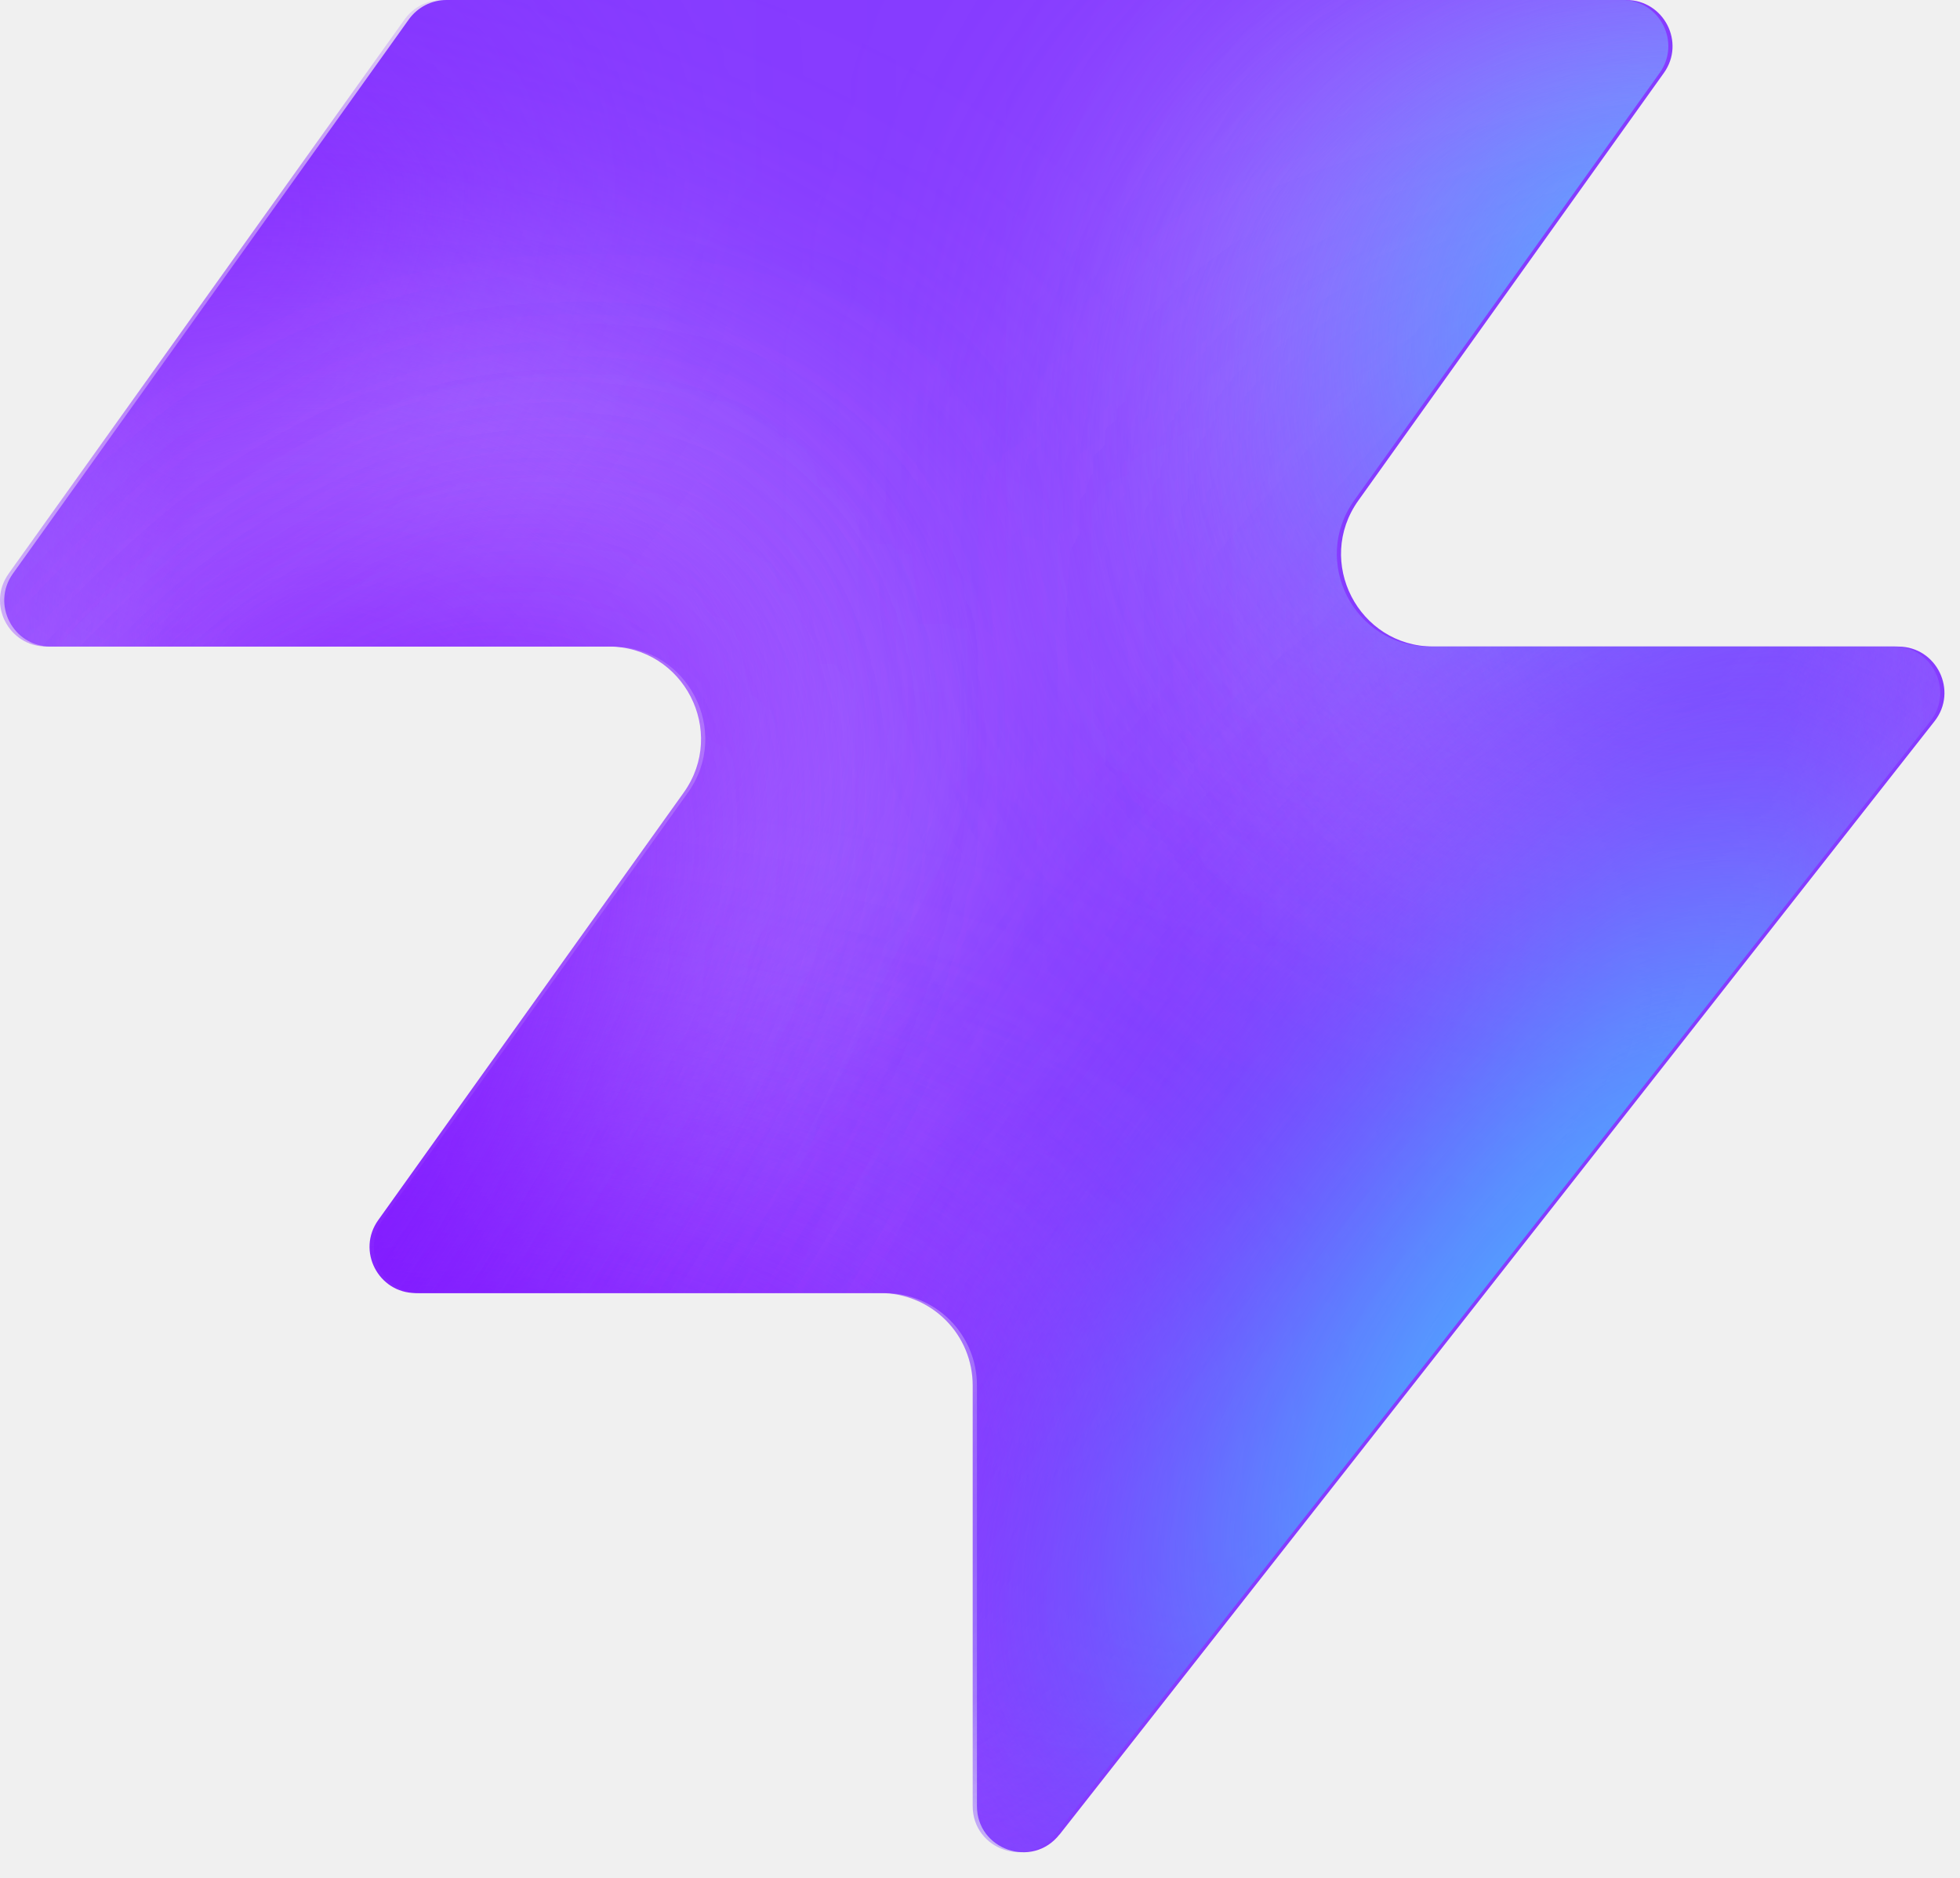
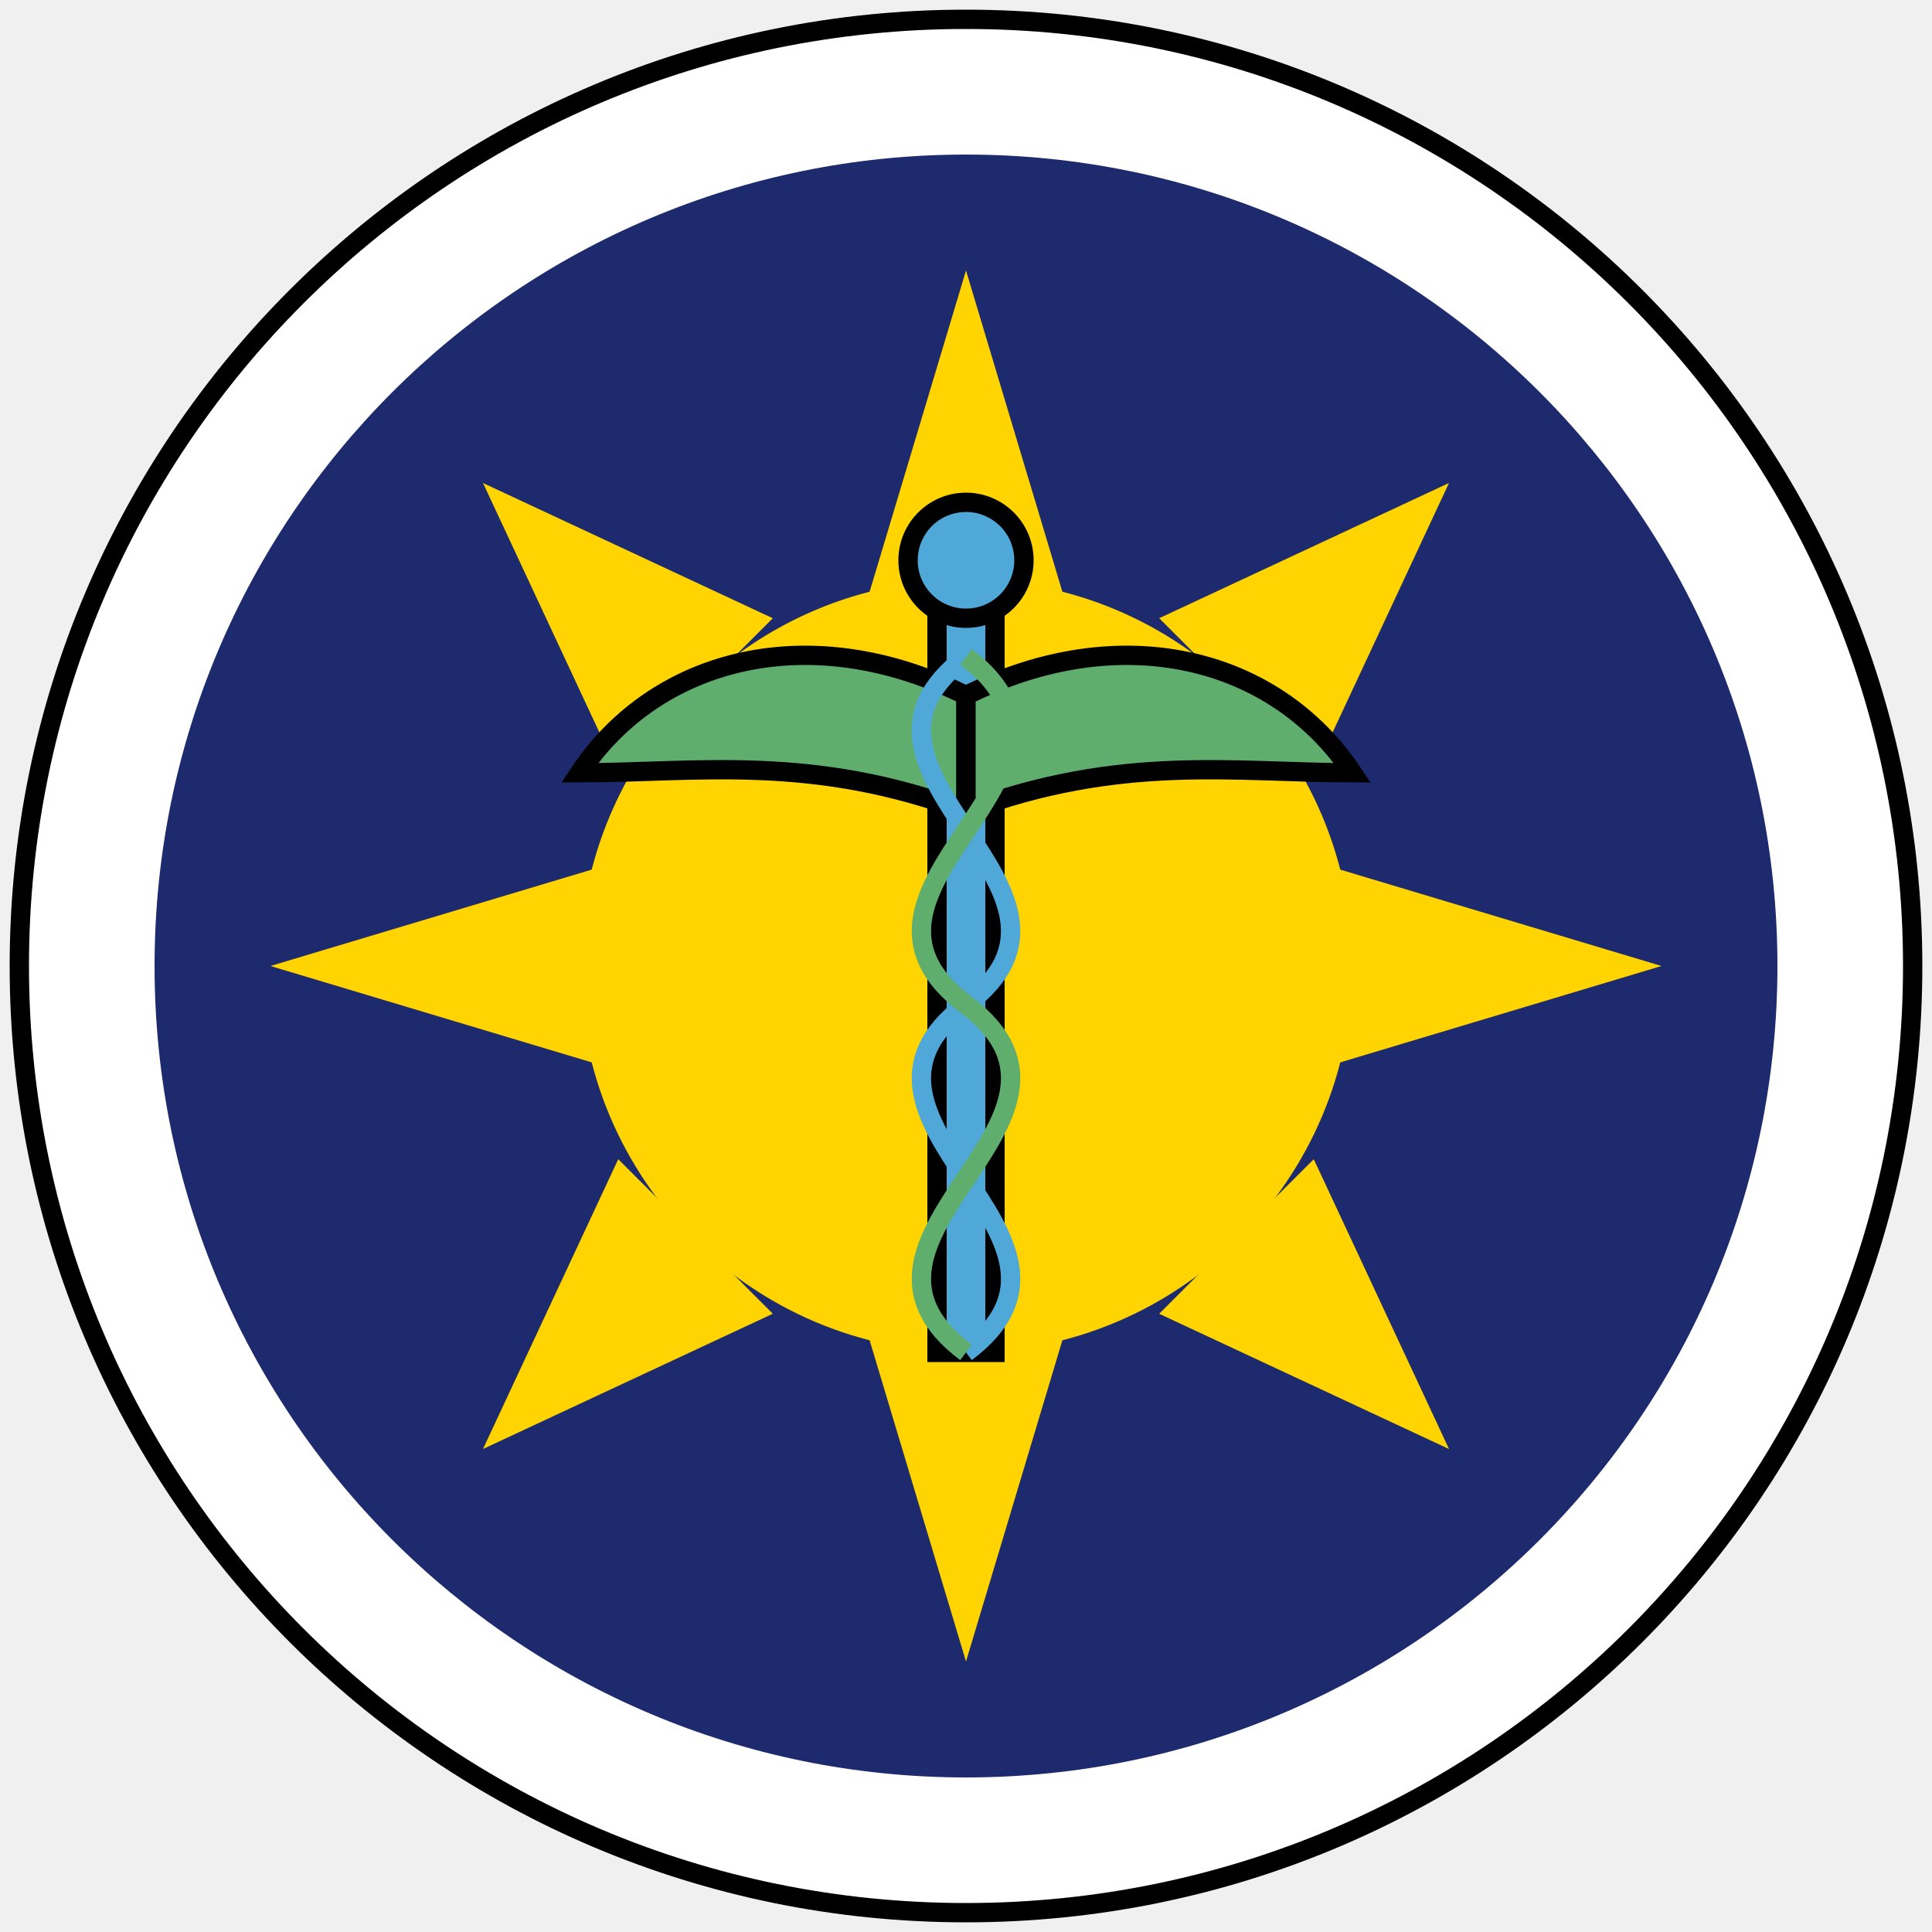
- <svg xmlns="http://www.w3.org/2000/svg" width="48" height="46" fill="none" viewBox="0 0 48 46">
-   <path fill="#863bff" d="M25.946 44.938c-.664.845-2.021.375-2.021-.698V33.937a2.26 2.26 0 0 0-2.262-2.262H10.287c-.92 0-1.456-1.04-.92-1.788l7.48-10.471c1.07-1.497 0-3.578-1.842-3.578H1.237c-.92 0-1.456-1.04-.92-1.788L10.013.474c.214-.297.556-.474.92-.474h28.894c.92 0 1.456 1.04.92 1.788l-7.48 10.471c-1.07 1.498 0 3.579 1.842 3.579h11.377c.943 0 1.473 1.088.89 1.83L25.947 44.94z" style="fill:#863bff;fill:color(display-p3 .525 .23 1);fill-opacity:1" />
-   <mask id="a" width="48" height="46" x="0" y="0" maskUnits="userSpaceOnUse" style="mask-type:alpha">
-     <path fill="#000" d="M25.842 44.938c-.664.844-2.021.375-2.021-.698V33.937a2.26 2.26 0 0 0-2.262-2.262H10.183c-.92 0-1.456-1.04-.92-1.788l7.48-10.471c1.07-1.498 0-3.579-1.842-3.579H1.133c-.92 0-1.456-1.04-.92-1.787L9.91.473c.214-.297.556-.474.92-.474h28.894c.92 0 1.456 1.04.92 1.788l-7.48 10.471c-1.07 1.498 0 3.578 1.842 3.578h11.377c.943 0 1.473 1.088.89 1.832L25.843 44.94z" style="fill:#000;fill-opacity:1" />
-   </mask>
-   <g mask="url(#a)">
-     <g filter="url(#b)">
-       <ellipse cx="5.508" cy="14.704" fill="#ede6ff" rx="5.508" ry="14.704" style="fill:#ede6ff;fill:color(display-p3 .927 .903 1);fill-opacity:1" transform="matrix(.00324 1 1 -.00324 -4.47 31.516)" />
-     </g>
-     <g filter="url(#c)">
-       <ellipse cx="10.399" cy="29.851" fill="#ede6ff" rx="10.399" ry="29.851" style="fill:#ede6ff;fill:color(display-p3 .927 .903 1);fill-opacity:1" transform="matrix(.00324 1 1 -.00324 -39.328 7.883)" />
-     </g>
-     <g filter="url(#d)">
-       <ellipse cx="5.508" cy="30.487" fill="#7e14ff" rx="5.508" ry="30.487" style="fill:#7e14ff;fill:color(display-p3 .492 .077 1);fill-opacity:1" transform="rotate(89.814 -25.913 -14.639)scale(1 -1)" />
-     </g>
-     <g filter="url(#e)">
-       <ellipse cx="5.508" cy="30.599" fill="#7e14ff" rx="5.508" ry="30.599" style="fill:#7e14ff;fill:color(display-p3 .492 .077 1);fill-opacity:1" transform="rotate(89.814 -32.644 -3.334)scale(1 -1)" />
-     </g>
-     <g filter="url(#f)">
-       <ellipse cx="5.508" cy="30.599" fill="#7e14ff" rx="5.508" ry="30.599" style="fill:#7e14ff;fill:color(display-p3 .492 .077 1);fill-opacity:1" transform="matrix(.00324 1 1 -.00324 -34.34 30.47)" />
-     </g>
-     <g filter="url(#g)">
-       <ellipse cx="14.072" cy="22.078" fill="#ede6ff" rx="14.072" ry="22.078" style="fill:#ede6ff;fill:color(display-p3 .927 .903 1);fill-opacity:1" transform="rotate(93.35 24.506 48.493)scale(-1 1)" />
-     </g>
-     <g filter="url(#h)">
-       <ellipse cx="3.47" cy="21.501" fill="#7e14ff" rx="3.47" ry="21.501" style="fill:#7e14ff;fill:color(display-p3 .492 .077 1);fill-opacity:1" transform="rotate(89.009 28.708 47.59)scale(-1 1)" />
-     </g>
-     <g filter="url(#i)">
-       <ellipse cx="3.47" cy="21.501" fill="#7e14ff" rx="3.47" ry="21.501" style="fill:#7e14ff;fill:color(display-p3 .492 .077 1);fill-opacity:1" transform="rotate(89.009 28.708 47.59)scale(-1 1)" />
-     </g>
-     <g filter="url(#j)">
-       <ellipse cx=".387" cy="8.972" fill="#7e14ff" rx="4.407" ry="29.108" style="fill:#7e14ff;fill:color(display-p3 .492 .077 1);fill-opacity:1" transform="rotate(39.51 .387 8.972)" />
-     </g>
-     <g filter="url(#k)">
-       <ellipse cx="47.523" cy="-6.092" fill="#7e14ff" rx="4.407" ry="29.108" style="fill:#7e14ff;fill:color(display-p3 .492 .077 1);fill-opacity:1" transform="rotate(37.892 47.523 -6.092)" />
-     </g>
-     <g filter="url(#l)">
-       <ellipse cx="41.412" cy="6.333" fill="#47bfff" rx="5.971" ry="9.665" style="fill:#47bfff;fill:color(display-p3 .28 .748 1);fill-opacity:1" transform="rotate(37.892 41.412 6.333)" />
-     </g>
-     <g filter="url(#m)">
-       <ellipse cx="-1.879" cy="38.332" fill="#7e14ff" rx="4.407" ry="29.108" style="fill:#7e14ff;fill:color(display-p3 .492 .077 1);fill-opacity:1" transform="rotate(37.892 -1.88 38.332)" />
-     </g>
-     <g filter="url(#n)">
-       <ellipse cx="-1.879" cy="38.332" fill="#7e14ff" rx="4.407" ry="29.108" style="fill:#7e14ff;fill:color(display-p3 .492 .077 1);fill-opacity:1" transform="rotate(37.892 -1.88 38.332)" />
-     </g>
-     <g filter="url(#o)">
-       <ellipse cx="35.651" cy="29.907" fill="#7e14ff" rx="4.407" ry="29.108" style="fill:#7e14ff;fill:color(display-p3 .492 .077 1);fill-opacity:1" transform="rotate(37.892 35.651 29.907)" />
-     </g>
-     <g filter="url(#p)">
-       <ellipse cx="38.418" cy="32.4" fill="#47bfff" rx="5.971" ry="15.297" style="fill:#47bfff;fill:color(display-p3 .28 .748 1);fill-opacity:1" transform="rotate(37.892 38.418 32.4)" />
-     </g>
+ <svg xmlns="http://www.w3.org/2000/svg" width="100" height="100" viewBox="0 0 100 100">
+   <circle cx="50" cy="50" r="49" fill="#ffffff" />
+   <circle cx="50" cy="50" r="49" fill="none" stroke="#000000" strokeWidth="1" />
+   <circle cx="50" cy="50" r="42" fill="#1E2A6E" />
+   <g fill="#FFD400">
+     <polygon points="50,14 56,34 44,34" />
+     <polygon points="50,86 56,66 44,66" />
+     <polygon points="14,50 34,44 34,56" />
+     <polygon points="86,50 66,44 66,56" />
+     <polygon points="25,25 40,32 32,40" />
+     <polygon points="75,75 60,68 68,60" />
+     <polygon points="75,25 68,40 60,32" />
+     <polygon points="25,75 32,60 40,68" />
  </g>
-   <defs>
-     <filter id="b" width="60.045" height="41.654" x="-19.77" y="16.149" color-interpolation-filters="sRGB" filterUnits="userSpaceOnUse">
-       <feFlood flood-opacity="0" result="BackgroundImageFix" />
-       <feBlend in="SourceGraphic" in2="BackgroundImageFix" result="shape" />
-       <feGaussianBlur result="effect1_foregroundBlur_2002_17158" stdDeviation="7.659" />
-     </filter>
-     <filter id="c" width="90.34" height="51.437" x="-54.613" y="-7.533" color-interpolation-filters="sRGB" filterUnits="userSpaceOnUse">
-       <feFlood flood-opacity="0" result="BackgroundImageFix" />
-       <feBlend in="SourceGraphic" in2="BackgroundImageFix" result="shape" />
-       <feGaussianBlur result="effect1_foregroundBlur_2002_17158" stdDeviation="7.659" />
-     </filter>
-     <filter id="d" width="79.355" height="29.4" x="-49.64" y="2.03" color-interpolation-filters="sRGB" filterUnits="userSpaceOnUse">
-       <feFlood flood-opacity="0" result="BackgroundImageFix" />
-       <feBlend in="SourceGraphic" in2="BackgroundImageFix" result="shape" />
-       <feGaussianBlur result="effect1_foregroundBlur_2002_17158" stdDeviation="4.596" />
-     </filter>
-     <filter id="e" width="79.579" height="29.4" x="-45.045" y="20.029" color-interpolation-filters="sRGB" filterUnits="userSpaceOnUse">
-       <feFlood flood-opacity="0" result="BackgroundImageFix" />
-       <feBlend in="SourceGraphic" in2="BackgroundImageFix" result="shape" />
-       <feGaussianBlur result="effect1_foregroundBlur_2002_17158" stdDeviation="4.596" />
-     </filter>
-     <filter id="f" width="79.579" height="29.4" x="-43.513" y="21.178" color-interpolation-filters="sRGB" filterUnits="userSpaceOnUse">
-       <feFlood flood-opacity="0" result="BackgroundImageFix" />
-       <feBlend in="SourceGraphic" in2="BackgroundImageFix" result="shape" />
-       <feGaussianBlur result="effect1_foregroundBlur_2002_17158" stdDeviation="4.596" />
-     </filter>
-     <filter id="g" width="74.749" height="58.852" x="15.756" y="-17.901" color-interpolation-filters="sRGB" filterUnits="userSpaceOnUse">
-       <feFlood flood-opacity="0" result="BackgroundImageFix" />
-       <feBlend in="SourceGraphic" in2="BackgroundImageFix" result="shape" />
-       <feGaussianBlur result="effect1_foregroundBlur_2002_17158" stdDeviation="7.659" />
-     </filter>
-     <filter id="h" width="61.377" height="25.362" x="23.548" y="2.284" color-interpolation-filters="sRGB" filterUnits="userSpaceOnUse">
-       <feFlood flood-opacity="0" result="BackgroundImageFix" />
-       <feBlend in="SourceGraphic" in2="BackgroundImageFix" result="shape" />
-       <feGaussianBlur result="effect1_foregroundBlur_2002_17158" stdDeviation="4.596" />
-     </filter>
-     <filter id="i" width="61.377" height="25.362" x="23.548" y="2.284" color-interpolation-filters="sRGB" filterUnits="userSpaceOnUse">
-       <feFlood flood-opacity="0" result="BackgroundImageFix" />
-       <feBlend in="SourceGraphic" in2="BackgroundImageFix" result="shape" />
-       <feGaussianBlur result="effect1_foregroundBlur_2002_17158" stdDeviation="4.596" />
-     </filter>
-     <filter id="j" width="56.045" height="63.649" x="-27.636" y="-22.853" color-interpolation-filters="sRGB" filterUnits="userSpaceOnUse">
-       <feFlood flood-opacity="0" result="BackgroundImageFix" />
-       <feBlend in="SourceGraphic" in2="BackgroundImageFix" result="shape" />
-       <feGaussianBlur result="effect1_foregroundBlur_2002_17158" stdDeviation="4.596" />
-     </filter>
-     <filter id="k" width="54.814" height="64.646" x="20.116" y="-38.415" color-interpolation-filters="sRGB" filterUnits="userSpaceOnUse">
-       <feFlood flood-opacity="0" result="BackgroundImageFix" />
-       <feBlend in="SourceGraphic" in2="BackgroundImageFix" result="shape" />
-       <feGaussianBlur result="effect1_foregroundBlur_2002_17158" stdDeviation="4.596" />
-     </filter>
-     <filter id="l" width="33.541" height="35.313" x="24.641" y="-11.323" color-interpolation-filters="sRGB" filterUnits="userSpaceOnUse">
-       <feFlood flood-opacity="0" result="BackgroundImageFix" />
-       <feBlend in="SourceGraphic" in2="BackgroundImageFix" result="shape" />
-       <feGaussianBlur result="effect1_foregroundBlur_2002_17158" stdDeviation="4.596" />
-     </filter>
-     <filter id="m" width="54.814" height="64.646" x="-29.286" y="6.009" color-interpolation-filters="sRGB" filterUnits="userSpaceOnUse">
-       <feFlood flood-opacity="0" result="BackgroundImageFix" />
-       <feBlend in="SourceGraphic" in2="BackgroundImageFix" result="shape" />
-       <feGaussianBlur result="effect1_foregroundBlur_2002_17158" stdDeviation="4.596" />
-     </filter>
-     <filter id="n" width="54.814" height="64.646" x="-29.286" y="6.009" color-interpolation-filters="sRGB" filterUnits="userSpaceOnUse">
-       <feFlood flood-opacity="0" result="BackgroundImageFix" />
-       <feBlend in="SourceGraphic" in2="BackgroundImageFix" result="shape" />
-       <feGaussianBlur result="effect1_foregroundBlur_2002_17158" stdDeviation="4.596" />
-     </filter>
-     <filter id="o" width="54.814" height="64.646" x="8.244" y="-2.416" color-interpolation-filters="sRGB" filterUnits="userSpaceOnUse">
-       <feFlood flood-opacity="0" result="BackgroundImageFix" />
-       <feBlend in="SourceGraphic" in2="BackgroundImageFix" result="shape" />
-       <feGaussianBlur result="effect1_foregroundBlur_2002_17158" stdDeviation="4.596" />
-     </filter>
-     <filter id="p" width="39.409" height="43.623" x="18.713" y="10.588" color-interpolation-filters="sRGB" filterUnits="userSpaceOnUse">
-       <feFlood flood-opacity="0" result="BackgroundImageFix" />
-       <feBlend in="SourceGraphic" in2="BackgroundImageFix" result="shape" />
-       <feGaussianBlur result="effect1_foregroundBlur_2002_17158" stdDeviation="4.596" />
-     </filter>
-   </defs>
+   <circle cx="50" cy="50" r="20" fill="#FFD400" />
+   <rect x="48.5" y="30" width="3" height="40" fill="#4FA8D8" stroke="#000" strokeWidth="0.5" />
+   <circle cx="50" cy="29" r="3" fill="#4FA8D8" stroke="#000" strokeWidth="0.5" />
+   <path d="M50,36 C42,32 34,34 30,40 C36,40 42,39 50,42 Z" fill="#5FAE6E" stroke="#000" strokeWidth="0.5" />
+   <path d="M50,36 C58,32 66,34 70,40 C64,40 58,39 50,42 Z" fill="#5FAE6E" stroke="#000" strokeWidth="0.5" />
+   <path d="M50,34 C42,40 58,46 50,52 C42,58 58,64 50,70" fill="none" stroke="#4FA8D8" strokeWidth="2" />
+   <path d="M50,34 C58,40 42,46 50,52 C58,58 42,64 50,70" fill="none" stroke="#5FAE6E" strokeWidth="2" />
</svg>
